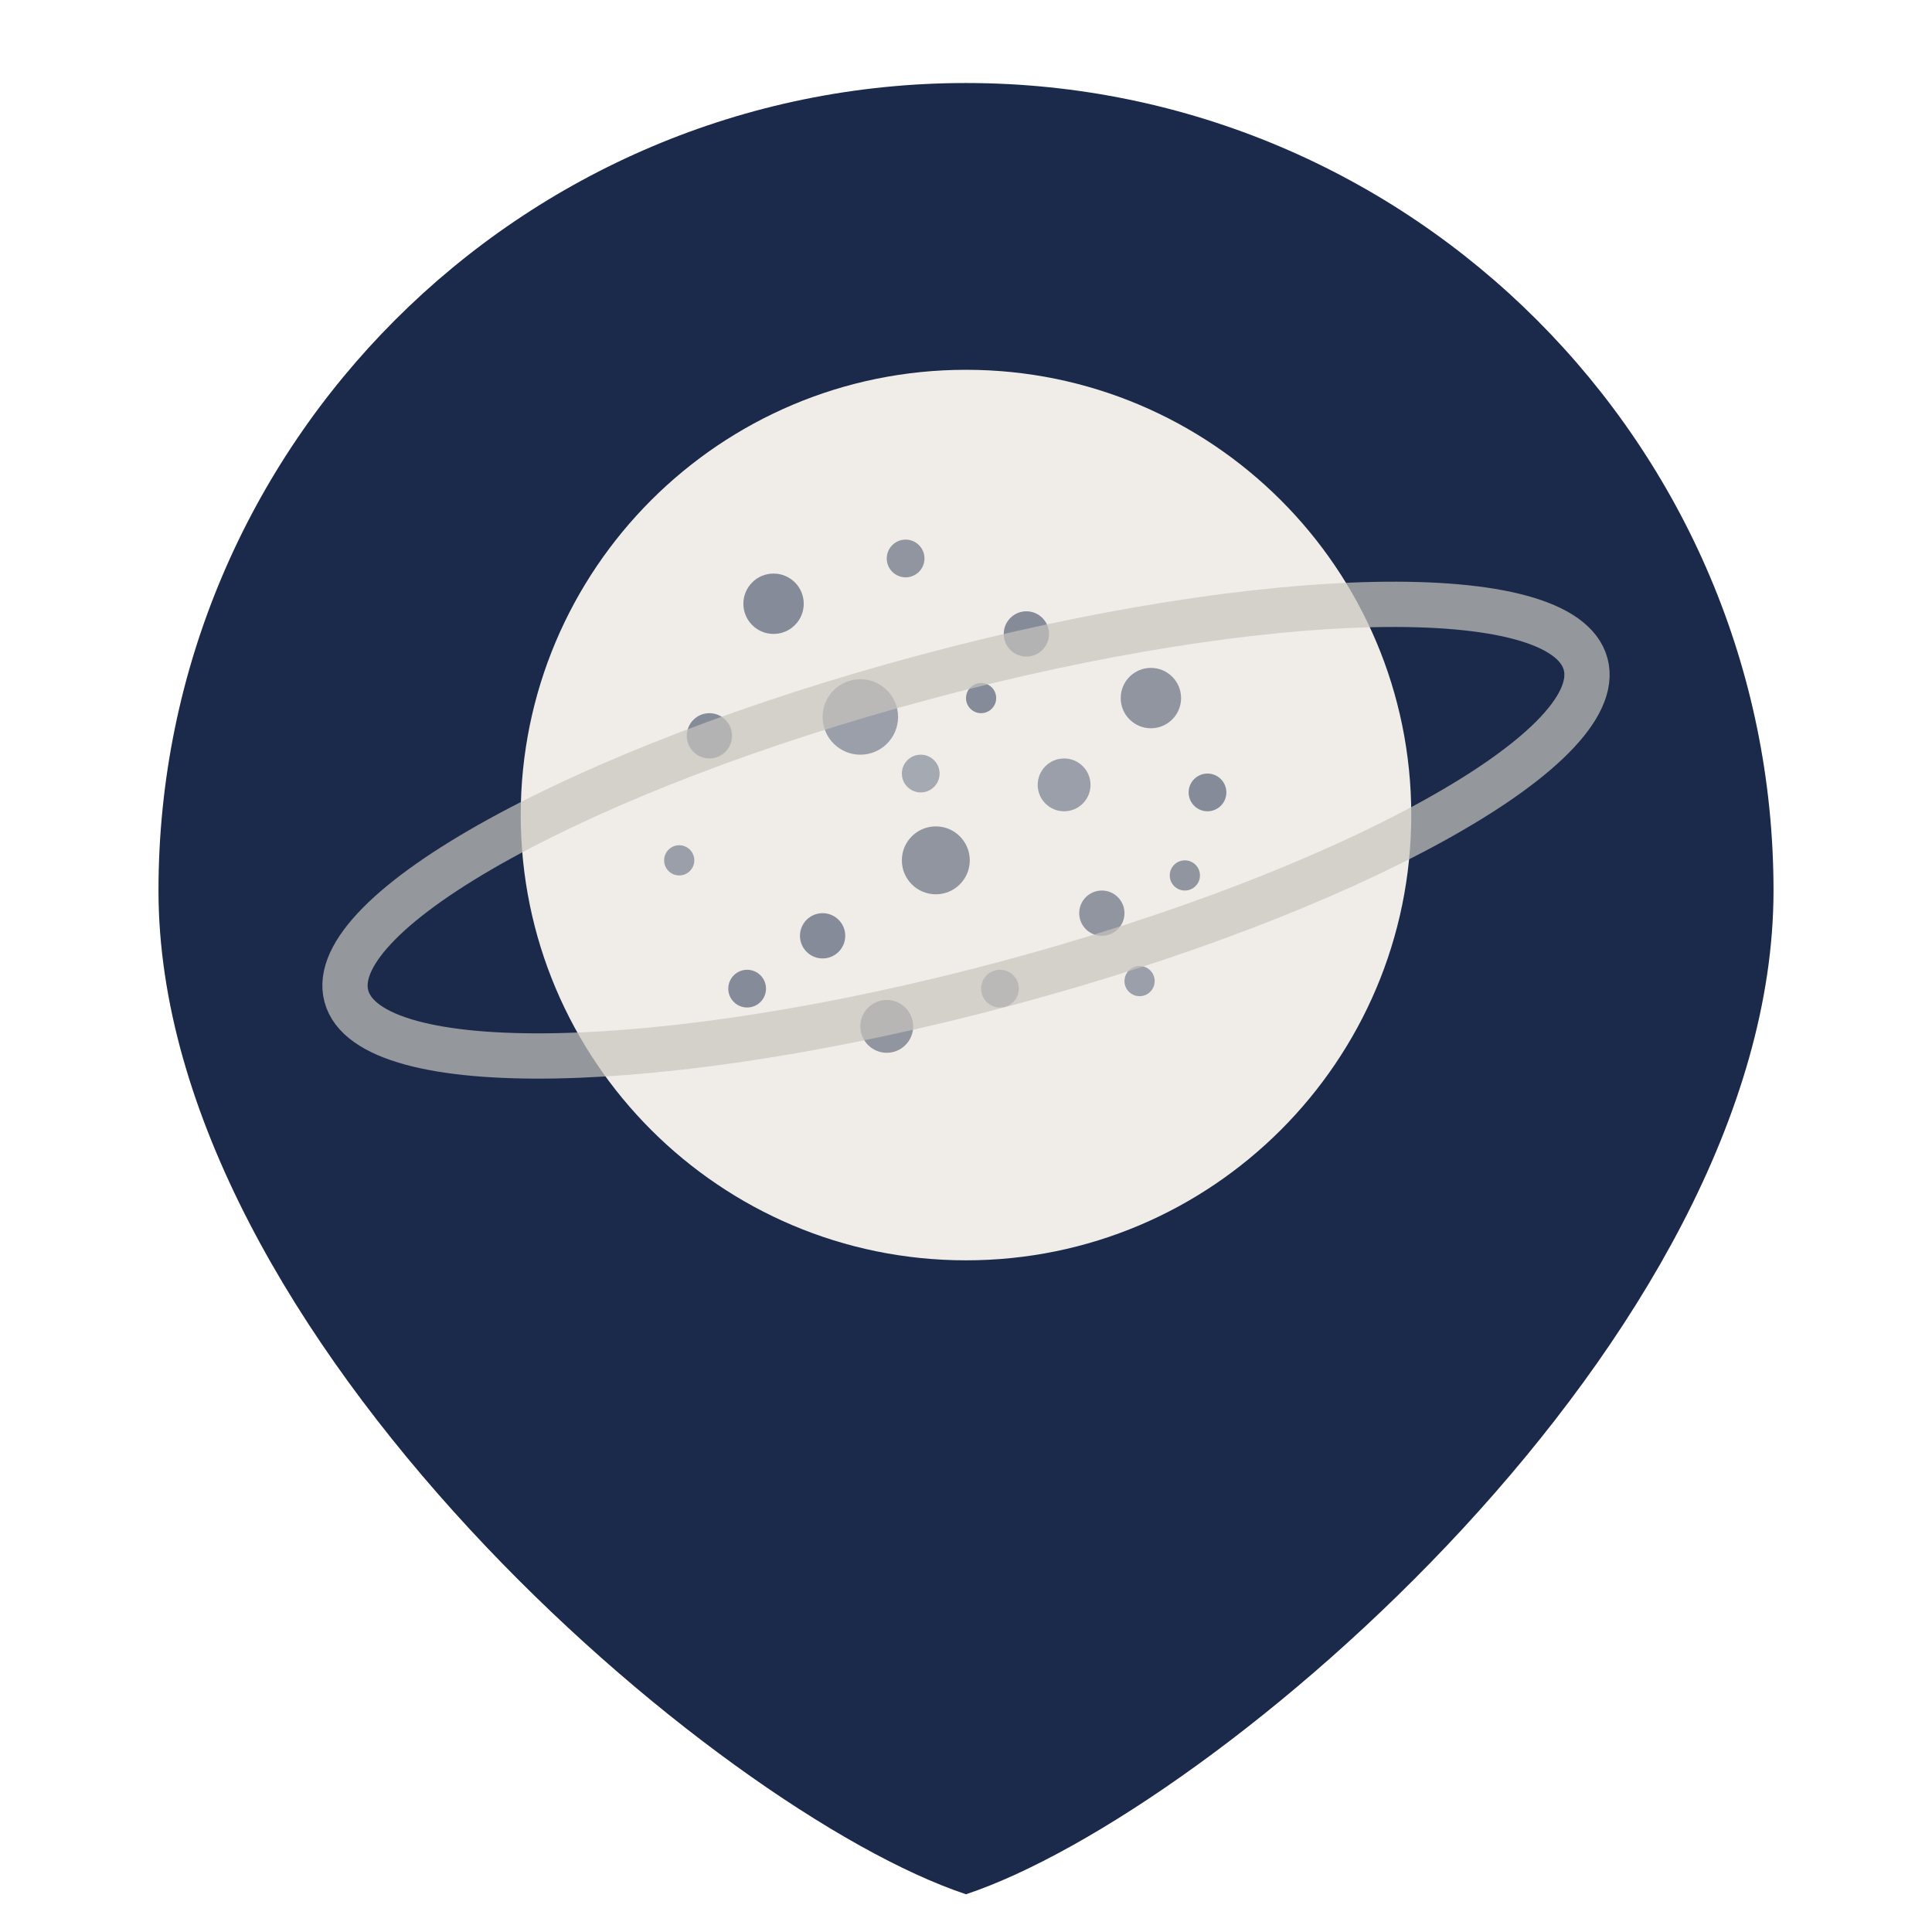
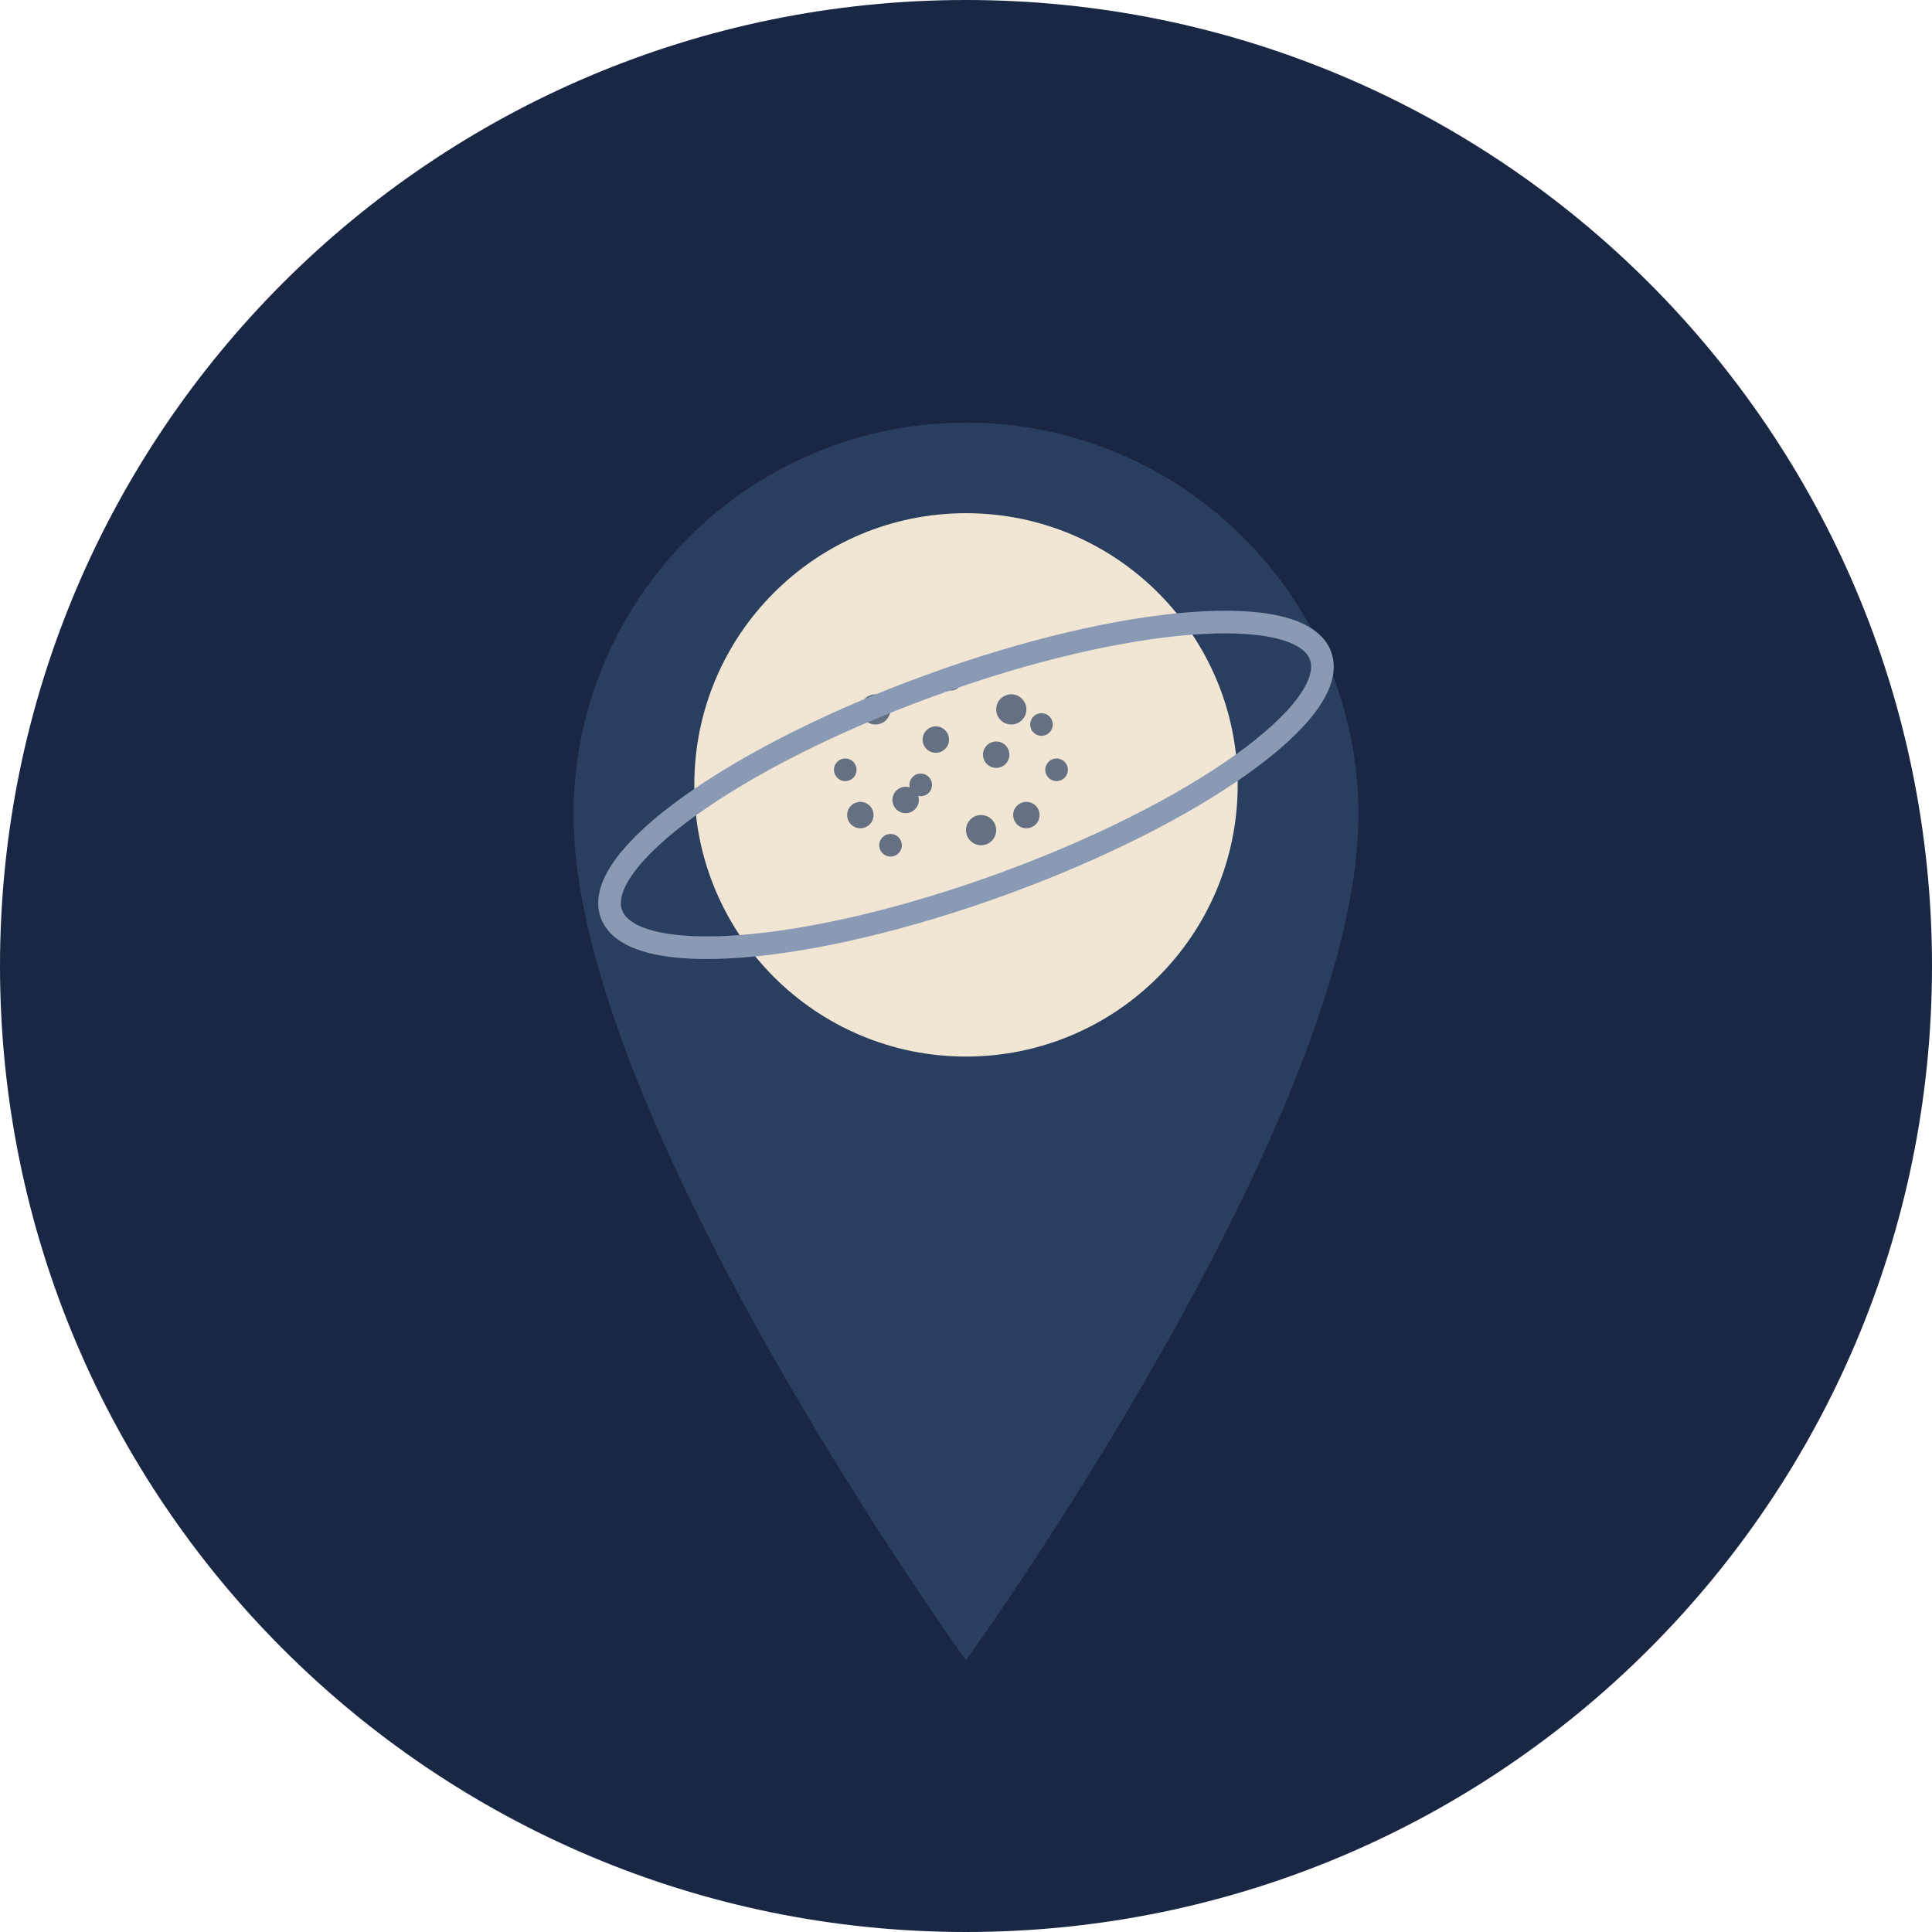
- <svg xmlns="http://www.w3.org/2000/svg" viewBox="0 0 512 512" width="512" height="512" role="img" aria-label="Lokalita">
-   <path d="M 256 22 C 138 22 42 118 42 236 C 42 354 190 480 256 502 C 322 480 470 354 470 236 C 470 118 374 22 256 22 Z" fill="#1B2A4A" />
-   <circle cx="256" cy="216" r="118" fill="#F0EDE8" />
-   <circle cx="205" cy="160" r="8" fill="#1B2A4A" opacity="0.5" />
-   <circle cx="240" cy="148" r="5" fill="#1B2A4A" opacity="0.45" />
-   <circle cx="188" cy="195" r="6" fill="#1B2A4A" opacity="0.5" />
-   <circle cx="228" cy="190" r="10" fill="#1B2A4A" opacity="0.4" />
-   <circle cx="272" cy="168" r="6" fill="#1B2A4A" opacity="0.5" />
-   <circle cx="305" cy="185" r="8" fill="#1B2A4A" opacity="0.45" />
-   <circle cx="320" cy="210" r="5" fill="#1B2A4A" opacity="0.5" />
-   <circle cx="282" cy="208" r="7" fill="#1B2A4A" opacity="0.4" />
-   <circle cx="248" cy="228" r="9" fill="#1B2A4A" opacity="0.45" />
-   <circle cx="218" cy="248" r="6" fill="#1B2A4A" opacity="0.5" />
-   <circle cx="292" cy="242" r="6" fill="#1B2A4A" opacity="0.45" />
-   <circle cx="265" cy="262" r="5" fill="#1B2A4A" opacity="0.4" />
-   <circle cx="235" cy="272" r="7" fill="#1B2A4A" opacity="0.45" />
-   <circle cx="198" cy="262" r="5" fill="#1B2A4A" opacity="0.5" />
-   <circle cx="314" cy="232" r="4" fill="#1B2A4A" opacity="0.45" />
-   <circle cx="180" cy="228" r="4" fill="#1B2A4A" opacity="0.4" />
-   <circle cx="260" cy="185" r="4" fill="#1B2A4A" opacity="0.5" />
-   <circle cx="244" cy="205" r="5" fill="#1B2A4A" opacity="0.35" />
-   <circle cx="302" cy="260" r="4" fill="#1B2A4A" opacity="0.4" />
+ <svg xmlns="http://www.w3.org/2000/svg" viewBox="0 0 512 512">
  <defs>
-     <clipPath id="fc">
-       <path d="M 256 22 C 138 22 42 118 42 236 C 42 354 190 480 256 502 C 322 480 470 354 470 236 C 470 118 374 22 256 22 Z" />
+     <clipPath id="c">
+       <circle cx="256" cy="256" r="256" />
    </clipPath>
  </defs>
-   <ellipse cx="256" cy="220" rx="170" ry="42" fill="none" stroke="#C8C4BE" stroke-width="12" clip-path="url(#fc)" opacity="0.7" transform="rotate(-15, 256, 220)" />
+   <g clip-path="url(#c)">
+     <rect width="512" height="512" fill="#1a2744" />
+     <path d="M256 440 C256 440 152 296 152 216 C152 158.6 198.6 112 256 112 C313.4 112 360 158.6 360 216 C360 296 256 440 256 440Z" fill="#2a3f5f" />
+     <circle cx="256" cy="208" r="72" fill="#f0e6d3" />
+     <g fill="#2a3f5f" opacity="0.7">
+       <circle cx="232" cy="188" r="4" />
+       <circle cx="248" cy="196" r="3.5" />
+       <circle cx="268" cy="188" r="4" />
+       <circle cx="280" cy="204" r="3" />
+       <circle cx="240" cy="212" r="3.5" />
+       <circle cx="260" cy="220" r="4" />
+       <circle cx="224" cy="204" r="3" />
+       <circle cx="272" cy="216" r="3.5" />
+       <circle cx="252" cy="180" r="3" />
+       <circle cx="236" cy="224" r="3" />
+       <circle cx="264" cy="200" r="3.5" />
+       <circle cx="244" cy="208" r="3" />
+       <circle cx="276" cy="192" r="3" />
+       <circle cx="228" cy="216" r="3.5" />
+     </g>
+     <ellipse cx="256" cy="208" rx="100" ry="28" fill="none" stroke="#8a9ab5" stroke-width="6" transform="rotate(-20 256 208)" />
+   </g>
</svg>
